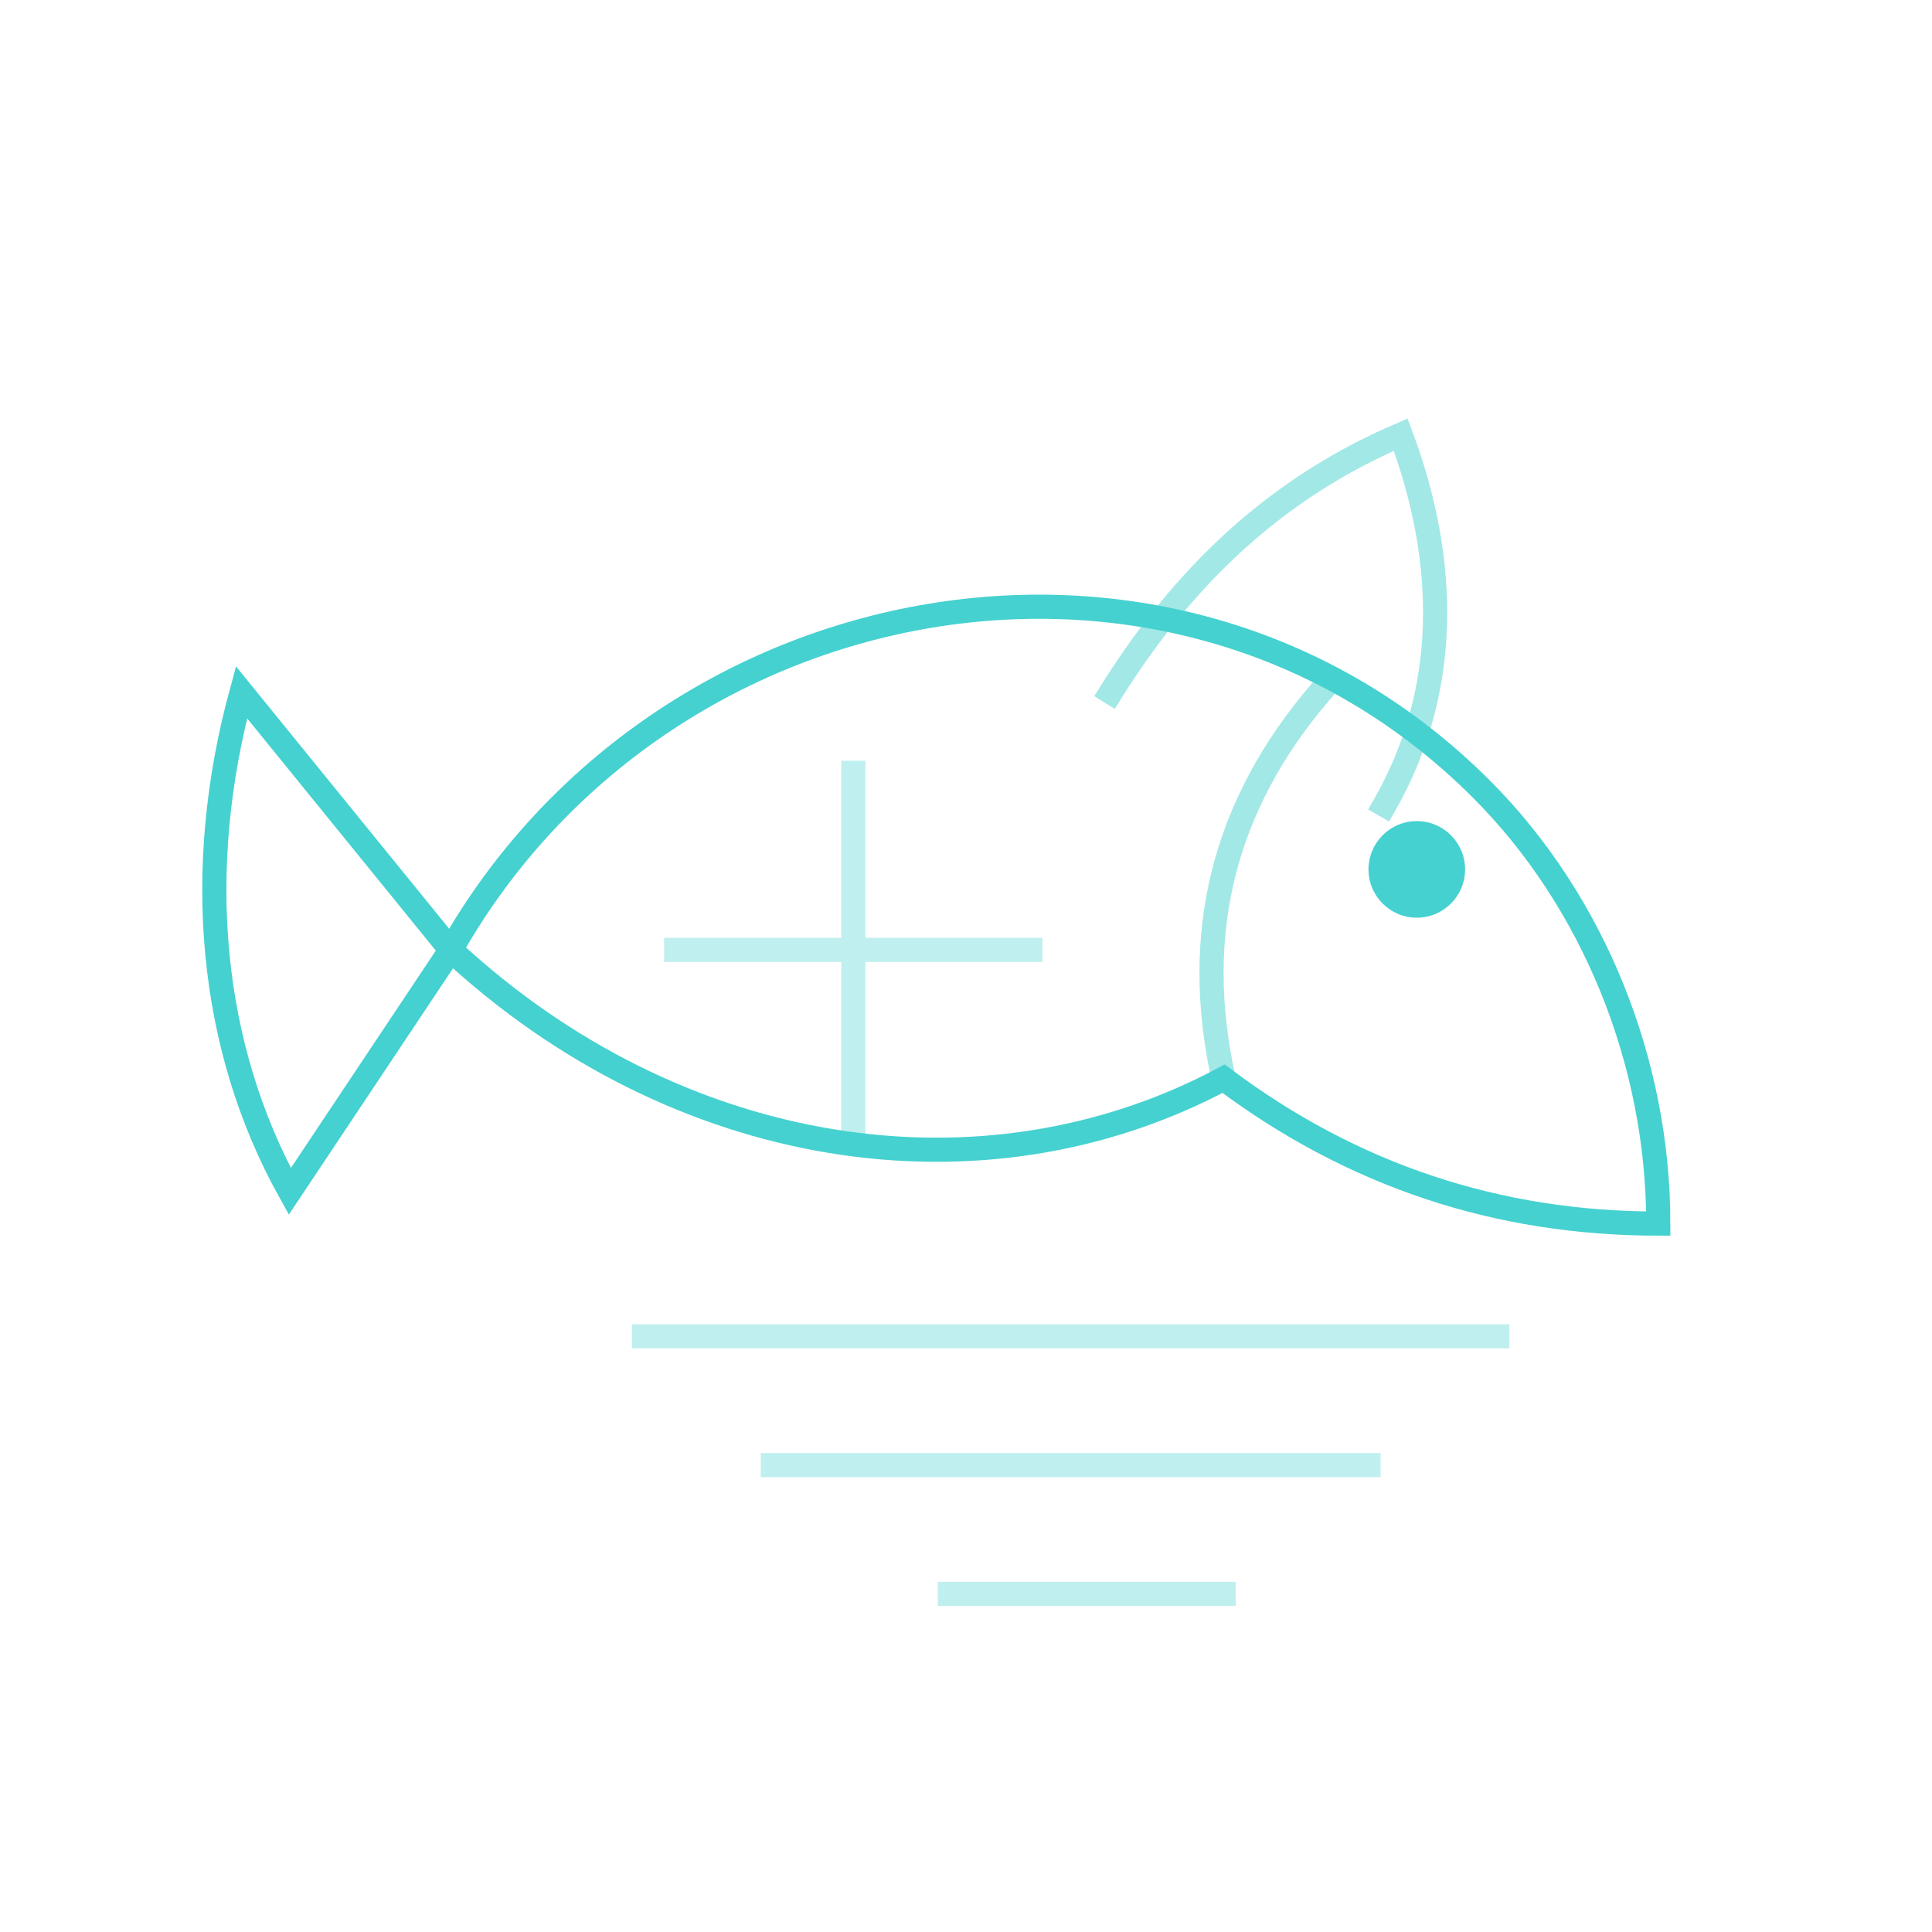
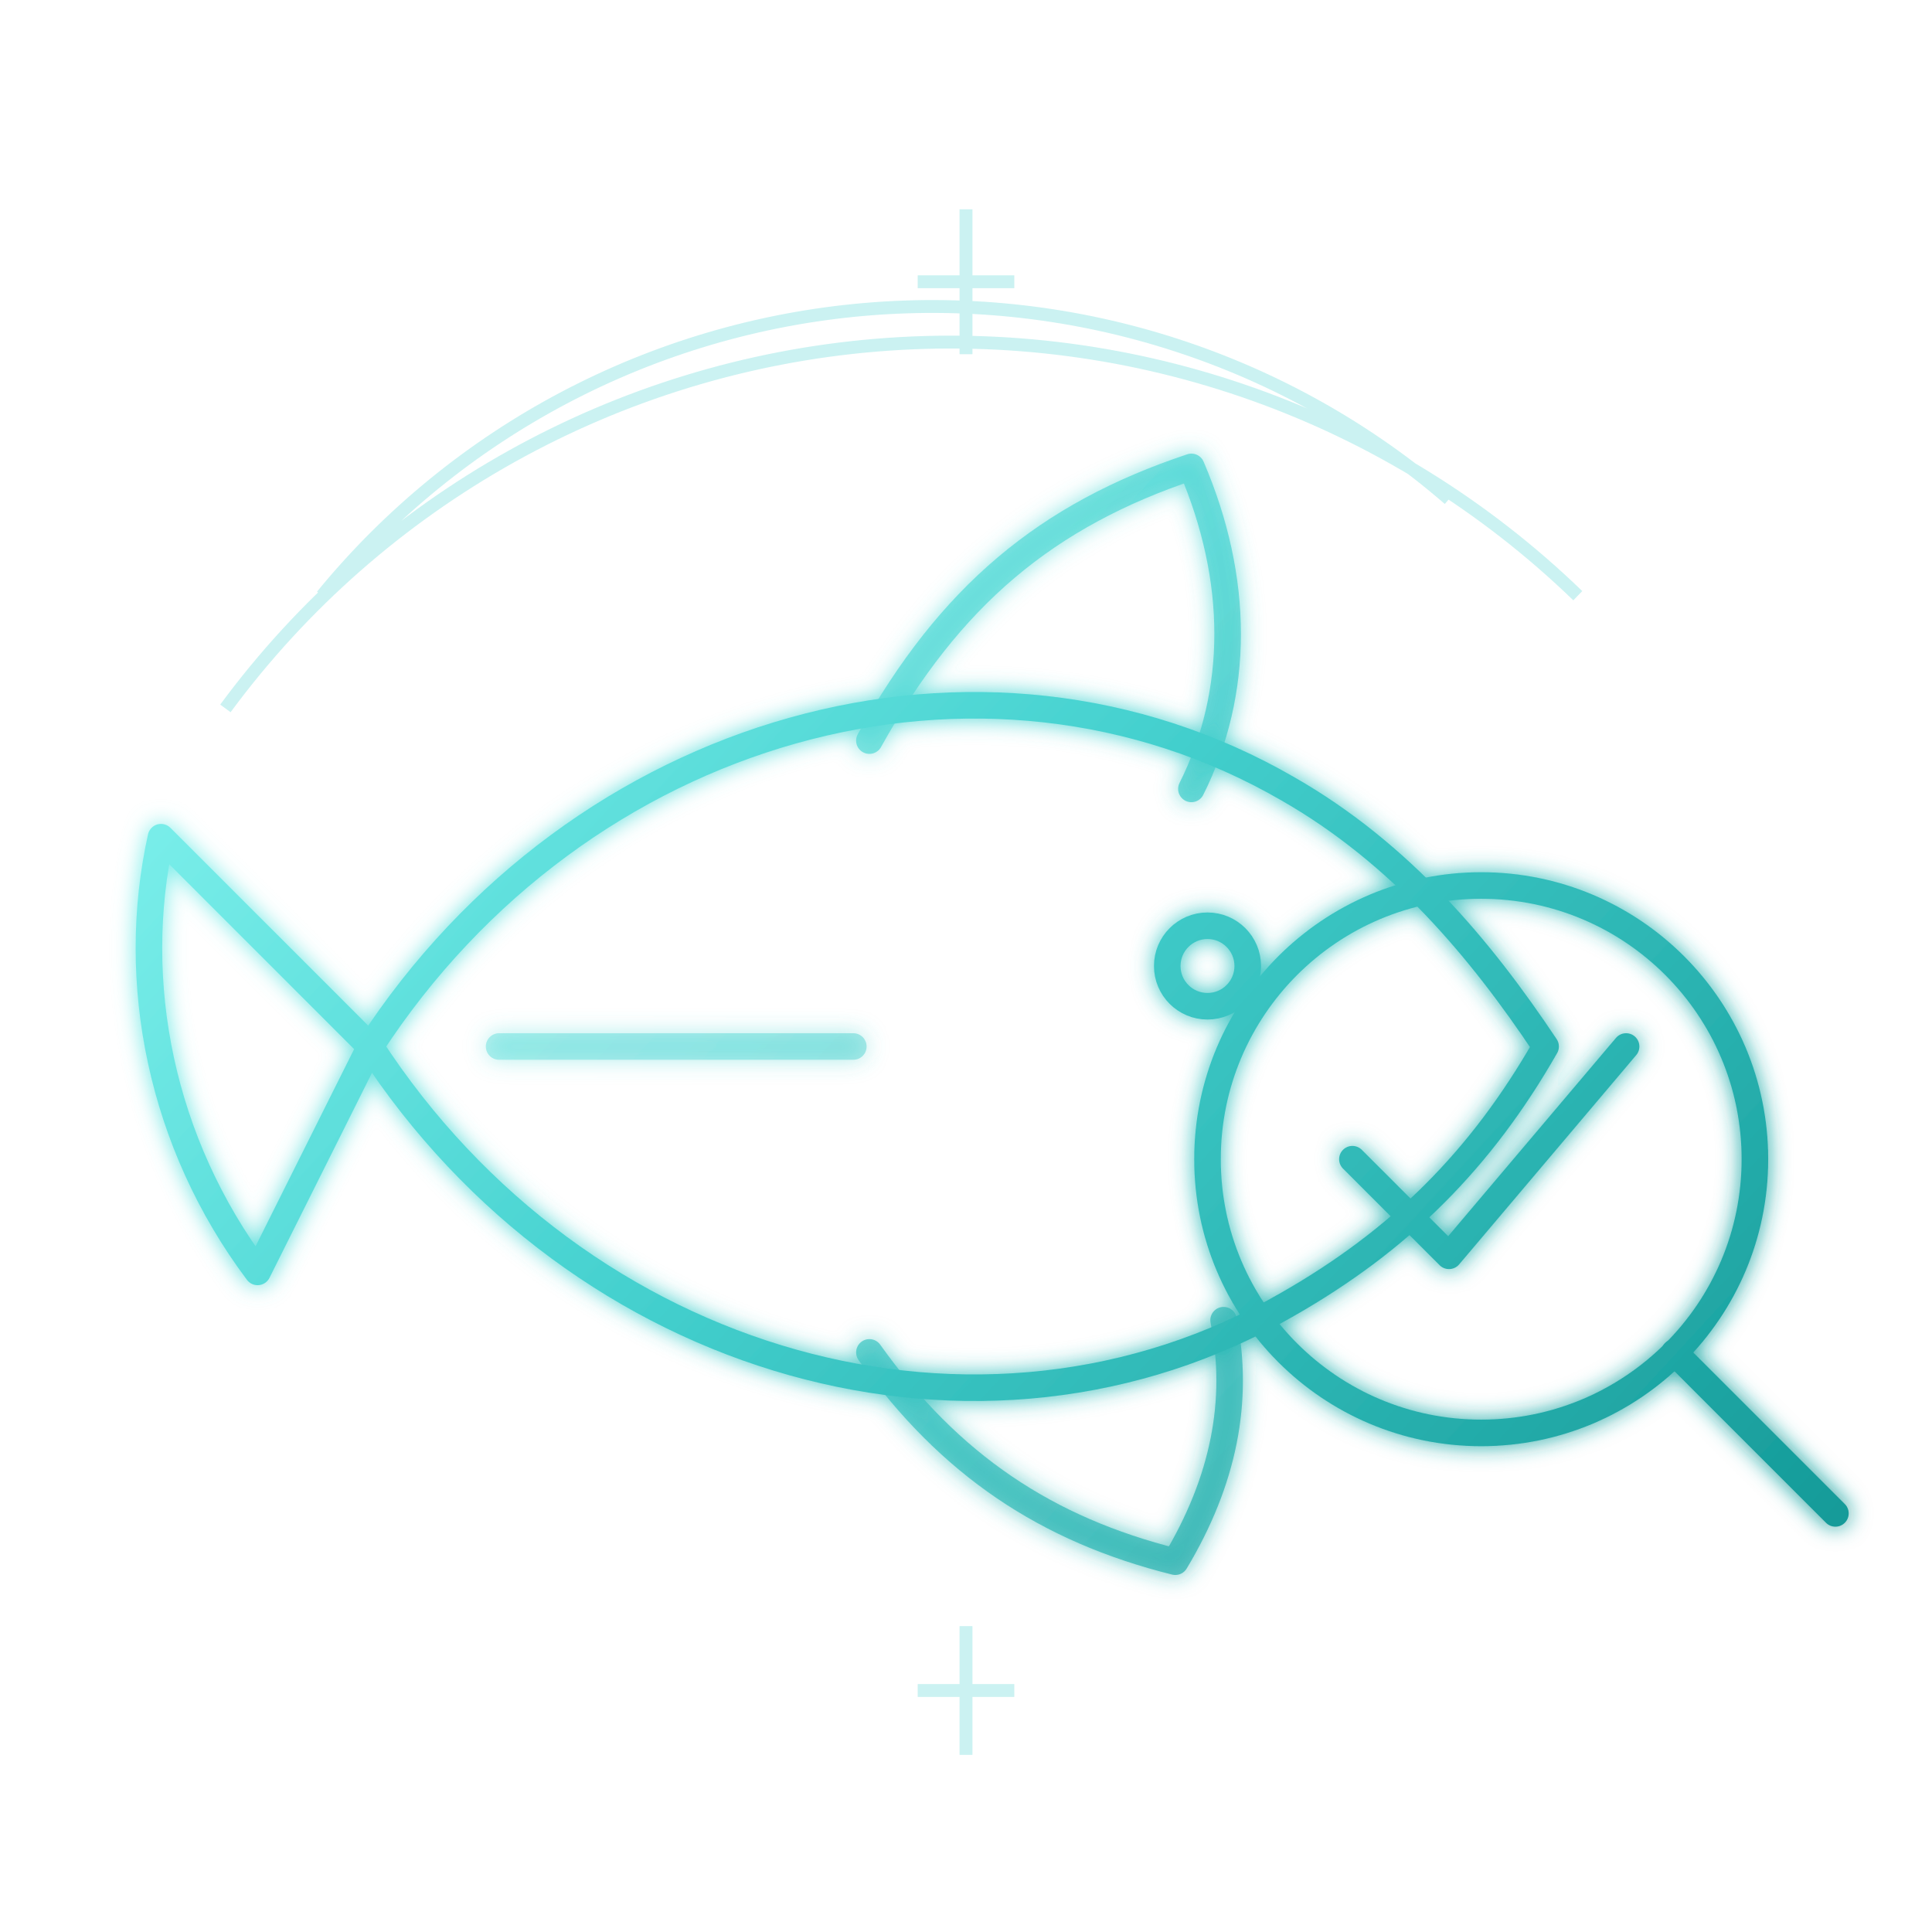
<svg xmlns="http://www.w3.org/2000/svg" viewBox="0 0 120 120" fill="none">
-   <g stroke="#45d1cf" stroke-width="1.5" stroke-linecap="square" stroke-linejoin="miter" vector-effect="non-scaling-stroke">
-     <path d="M28 59c13-23 45-29 64-10 7 7 11 17 11 27-10 0-19-3-27-9-15 8-34 5-48-8Z" />
-     <path d="M28 59 15 43c-3 11-2 22 3 31l10-15Z" />
-     <path d="M76 67c-2-9 0-17 6-24M69 43c5-8 11-13 18-16 3 8 3 16-1 23" opacity=".5" />
-     <circle cx="88" cy="54" r="3" fill="#45d1cf" stroke="none" />
-     <path d="M40 83h53M48 91h37M59 99h17" opacity=".34" />
-     <path d="M42 59h22M53 48v22" opacity=".34" />
+   <defs>
+     <linearGradient id="n3" x1="14" y1="18" x2="106" y2="103" gradientUnits="userSpaceOnUse">
+       <stop stop-color="#91fbf6" />
+       <stop offset=".48" stop-color="#45d1cf" />
+       <stop offset="1" stop-color="#159b99" />
+     </linearGradient>
+     <filter id="g" x="-20%" y="-20%" width="140%" height="140%">
+       <feGaussianBlur stdDeviation=".7" result="b" />
+       <feMerge>
+         <feMergeNode in="b" />
+         <feMergeNode in="SourceGraphic" />
+       </feMerge>
+     </filter>
+   </defs>
+   <g stroke="url(#n3)" stroke-width="1.65" stroke-linecap="round" stroke-linejoin="round" filter="url(#g)">
+     <path d="M23 65c13-20 38-27 57-16 7 4 12 10 16 16-4 7-9 12-16 16-19 11-44 4-57-16Z" />
+     <path d="m23 65-13-13c-2 9 0 19 6 27l7-14Z" />
+     <path d="M54 46c5-9 11-14 20-17 3 7 3 14 0 20M54 84c5 7 11 11 19 13 3-5 4-10 3-15" opacity=".72" />
+     <circle cx="75" cy="60" r="2.5" />
+     <circle cx="92" cy="72" r="17" />
+     <path d="m84 72 6 6 11-13M104 84l10 10" />
+     <path d="M31 65h22" opacity=".45" />
+   </g>
+   <g stroke="#45d1cf" stroke-width=".8" opacity=".28">
+     <path d="M60 13v9M57 17.5h6M60 101v8M57 105h6" />
+     <path d="M20 37a49 49 0 0 1 70-6M14 44a56 56 0 0 1 84-7" />
  </g>
</svg>
